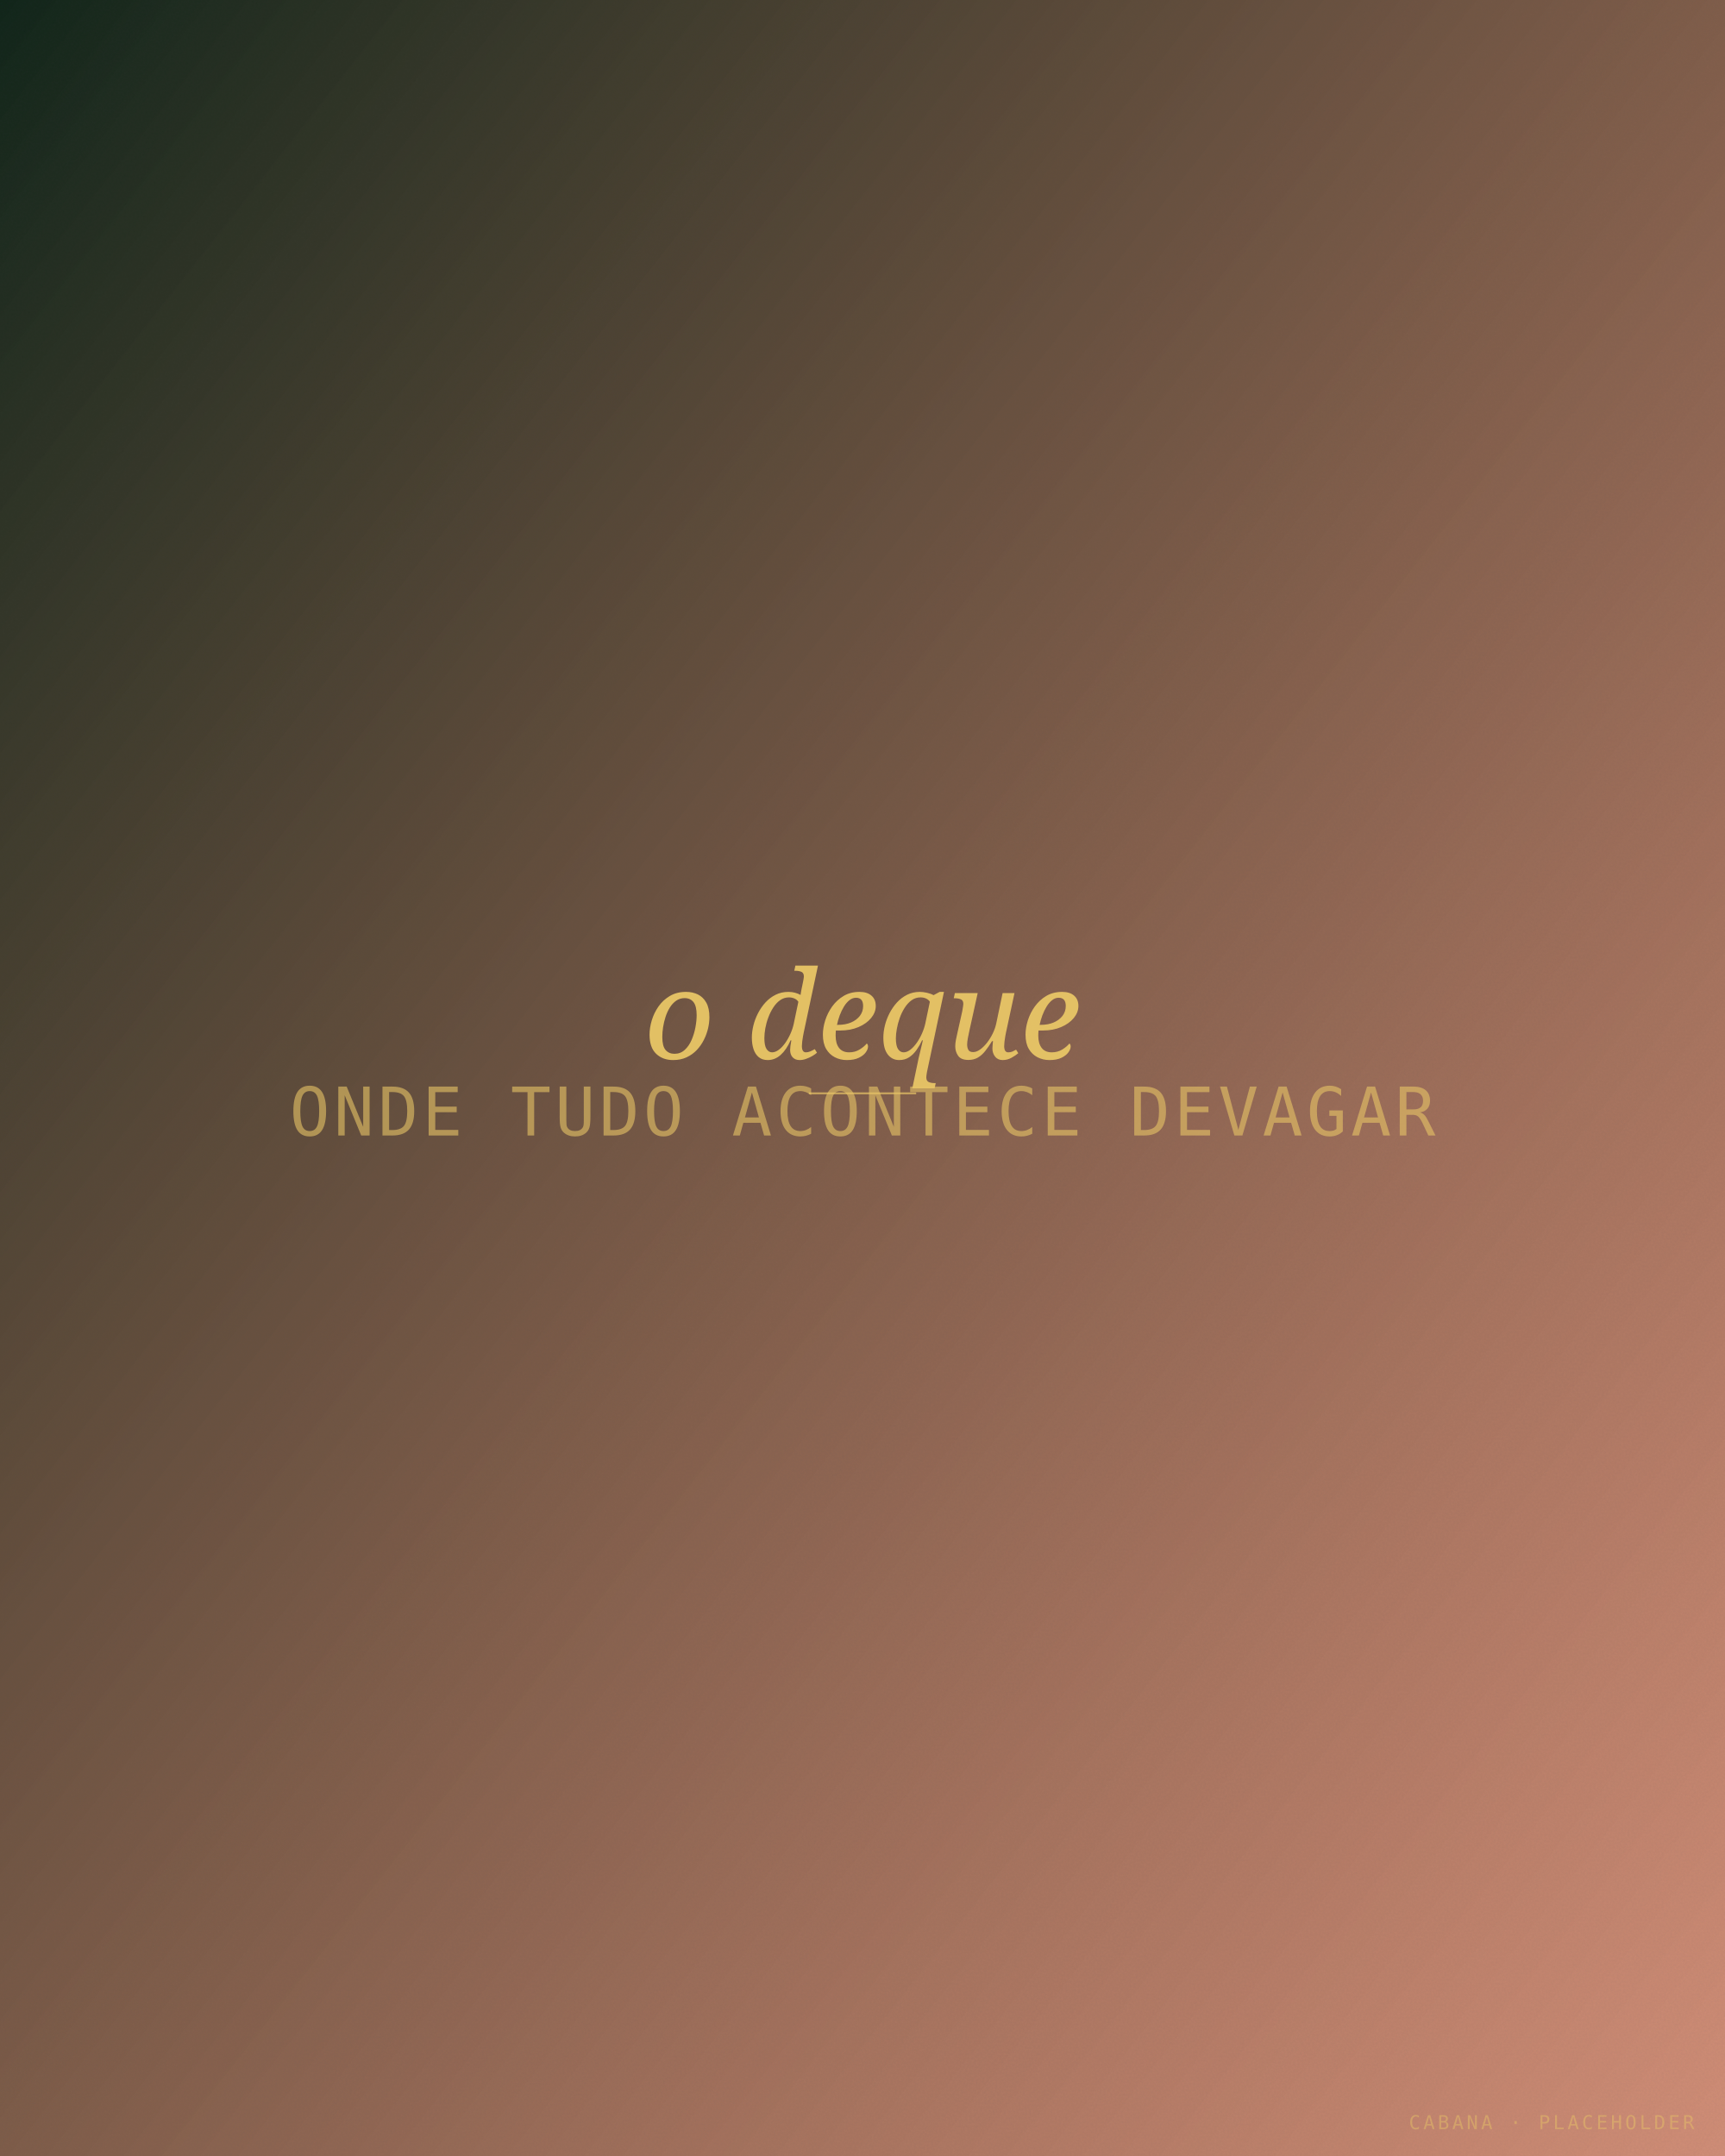
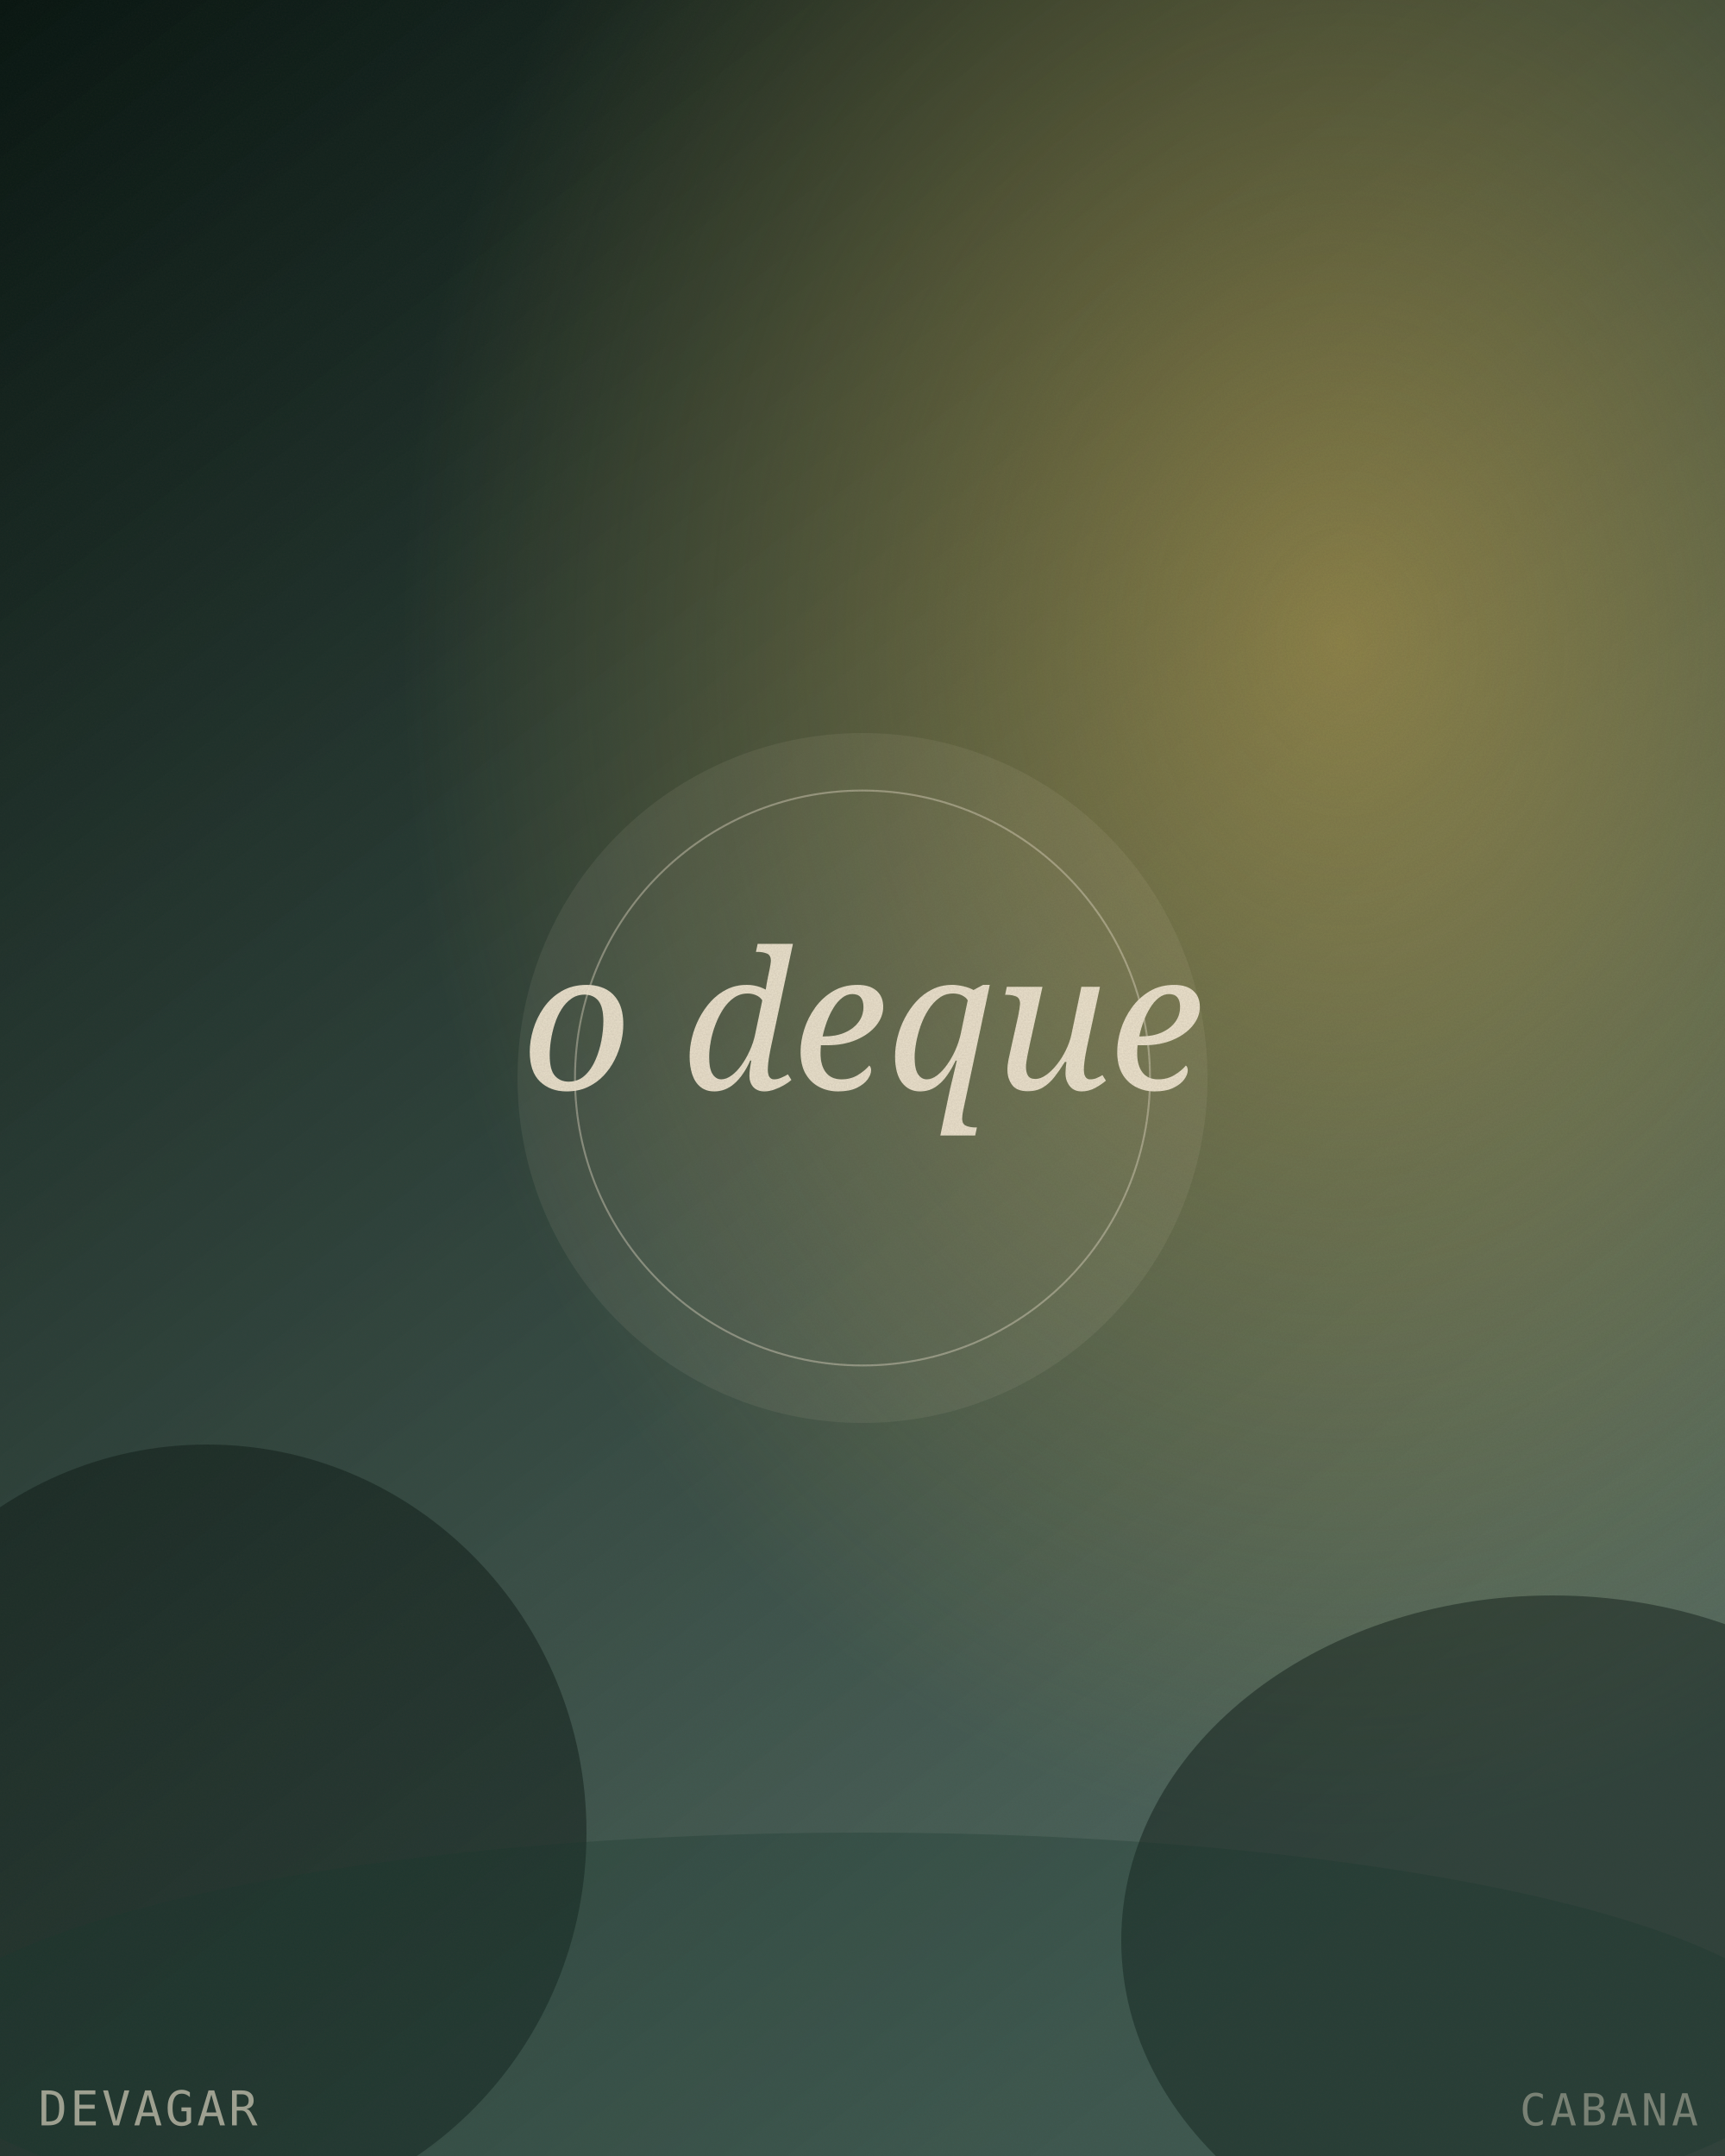
- <svg xmlns="http://www.w3.org/2000/svg" viewBox="0 0 900 1125" width="900" height="1125" role="img" aria-label="o deque">
+ <svg xmlns="http://www.w3.org/2000/svg" viewBox="0 0 900 1125" width="900" height="1125">
  <defs>
-     <linearGradient id="g" x1="0" y1="0" x2="1" y2="1">
-       <stop offset="0%" stop-color="#0F2419" stop-opacity="1" />
-       <stop offset="100%" stop-color="#B8502E" stop-opacity="0.65" />
+     <linearGradient id="g" x1="0" y1="0" x2="0.6" y2="1">
+       <stop offset="0%" stop-color="#071510" stop-opacity="1" />
+       <stop offset="100%" stop-color="#15362A" stop-opacity="0.75" />
    </linearGradient>
-     <filter id="noise">
-       <feTurbulence type="fractalNoise" baseFrequency="0.9" numOctaves="2" seed="3" />
-       <feColorMatrix values="0 0 0 0 0.1  0 0 0 0 0.08  0 0 0 0 0.06  0 0 0 0.18 0" />
+     <filter id="nz" x="0" y="0" width="100%" height="100%">
+       <feTurbulence type="fractalNoise" baseFrequency="1.2" numOctaves="2" seed="19" />
+       <feColorMatrix values="0 0 0 0 0.07  0 0 0 0 0.05  0 0 0 0 0.04  0 0 0 0.22 0" />
    </filter>
+     <radialGradient id="sun" cx="78%" cy="30%" r="55%">
+       <stop offset="0%" stop-color="#F0C454" stop-opacity="0.48" />
+       <stop offset="100%" stop-color="#F0C454" stop-opacity="0" />
+     </radialGradient>
  </defs>
  <rect width="900" height="1125" fill="url(#g)" />
-   <rect width="900" height="1125" fill="transparent" filter="url(#noise)" opacity="0.4" />
+   <rect width="900" height="1125" fill="url(#sun)" />
+   <g opacity="0.45" fill="#071510">
+     <ellipse cx="108" cy="956.25" rx="198" ry="202.5" />
+     <ellipse cx="810" cy="1012.5" rx="225" ry="180" />
+   </g>
+   <g opacity="0.30" fill="#15362A">
+     <ellipse cx="450" cy="1068.75" rx="495" ry="112.5" />
+   </g>
  <g transform="translate(450,562.5)">
-     <text text-anchor="middle" y="-10" font-family="Georgia, serif" font-size="64" font-style="italic" fill="#E8C566" opacity="0.95">o deque</text>
-     <line x1="-28" x2="28" y1="8" y2="8" stroke="#E8C566" stroke-width="1" opacity="0.7" />
-     <text text-anchor="middle" y="30" font-family="ui-monospace, monospace" font-size="35" fill="#E8C566" opacity="0.6" letter-spacing="2">ONDE TUDO ACONTECE DEVAGAR</text>
+     <circle r="180" fill="#F0E6D1" opacity="0.08" />
+     <circle r="150" fill="none" stroke="#F0E6D1" stroke-width="1" opacity="0.4" />
+     <text text-anchor="middle" y="6" font-family="Instrument Serif, Georgia, serif" font-style="italic" font-size="100" fill="#F0E6D1" opacity="0.95">o deque</text>
  </g>
-   <text x="884" y="1111" text-anchor="end" font-family="ui-monospace, monospace" font-size="10" fill="#E8C566" opacity="0.45" letter-spacing="1.5">CABANA · PLACEHOLDER</text>
+   <rect width="900" height="1125" filter="url(#nz)" opacity="0.6" />
+   <text x="20" y="1109" font-family="ui-monospace, monospace" font-size="25" fill="#F0E6D1" opacity="0.6" letter-spacing="1.5">DEVAGAR</text>
+   <text x="886" y="1109" text-anchor="end" font-family="ui-monospace, monospace" font-size="23" fill="#F0E6D1" opacity="0.4" letter-spacing="2">CABANA</text>
</svg>
